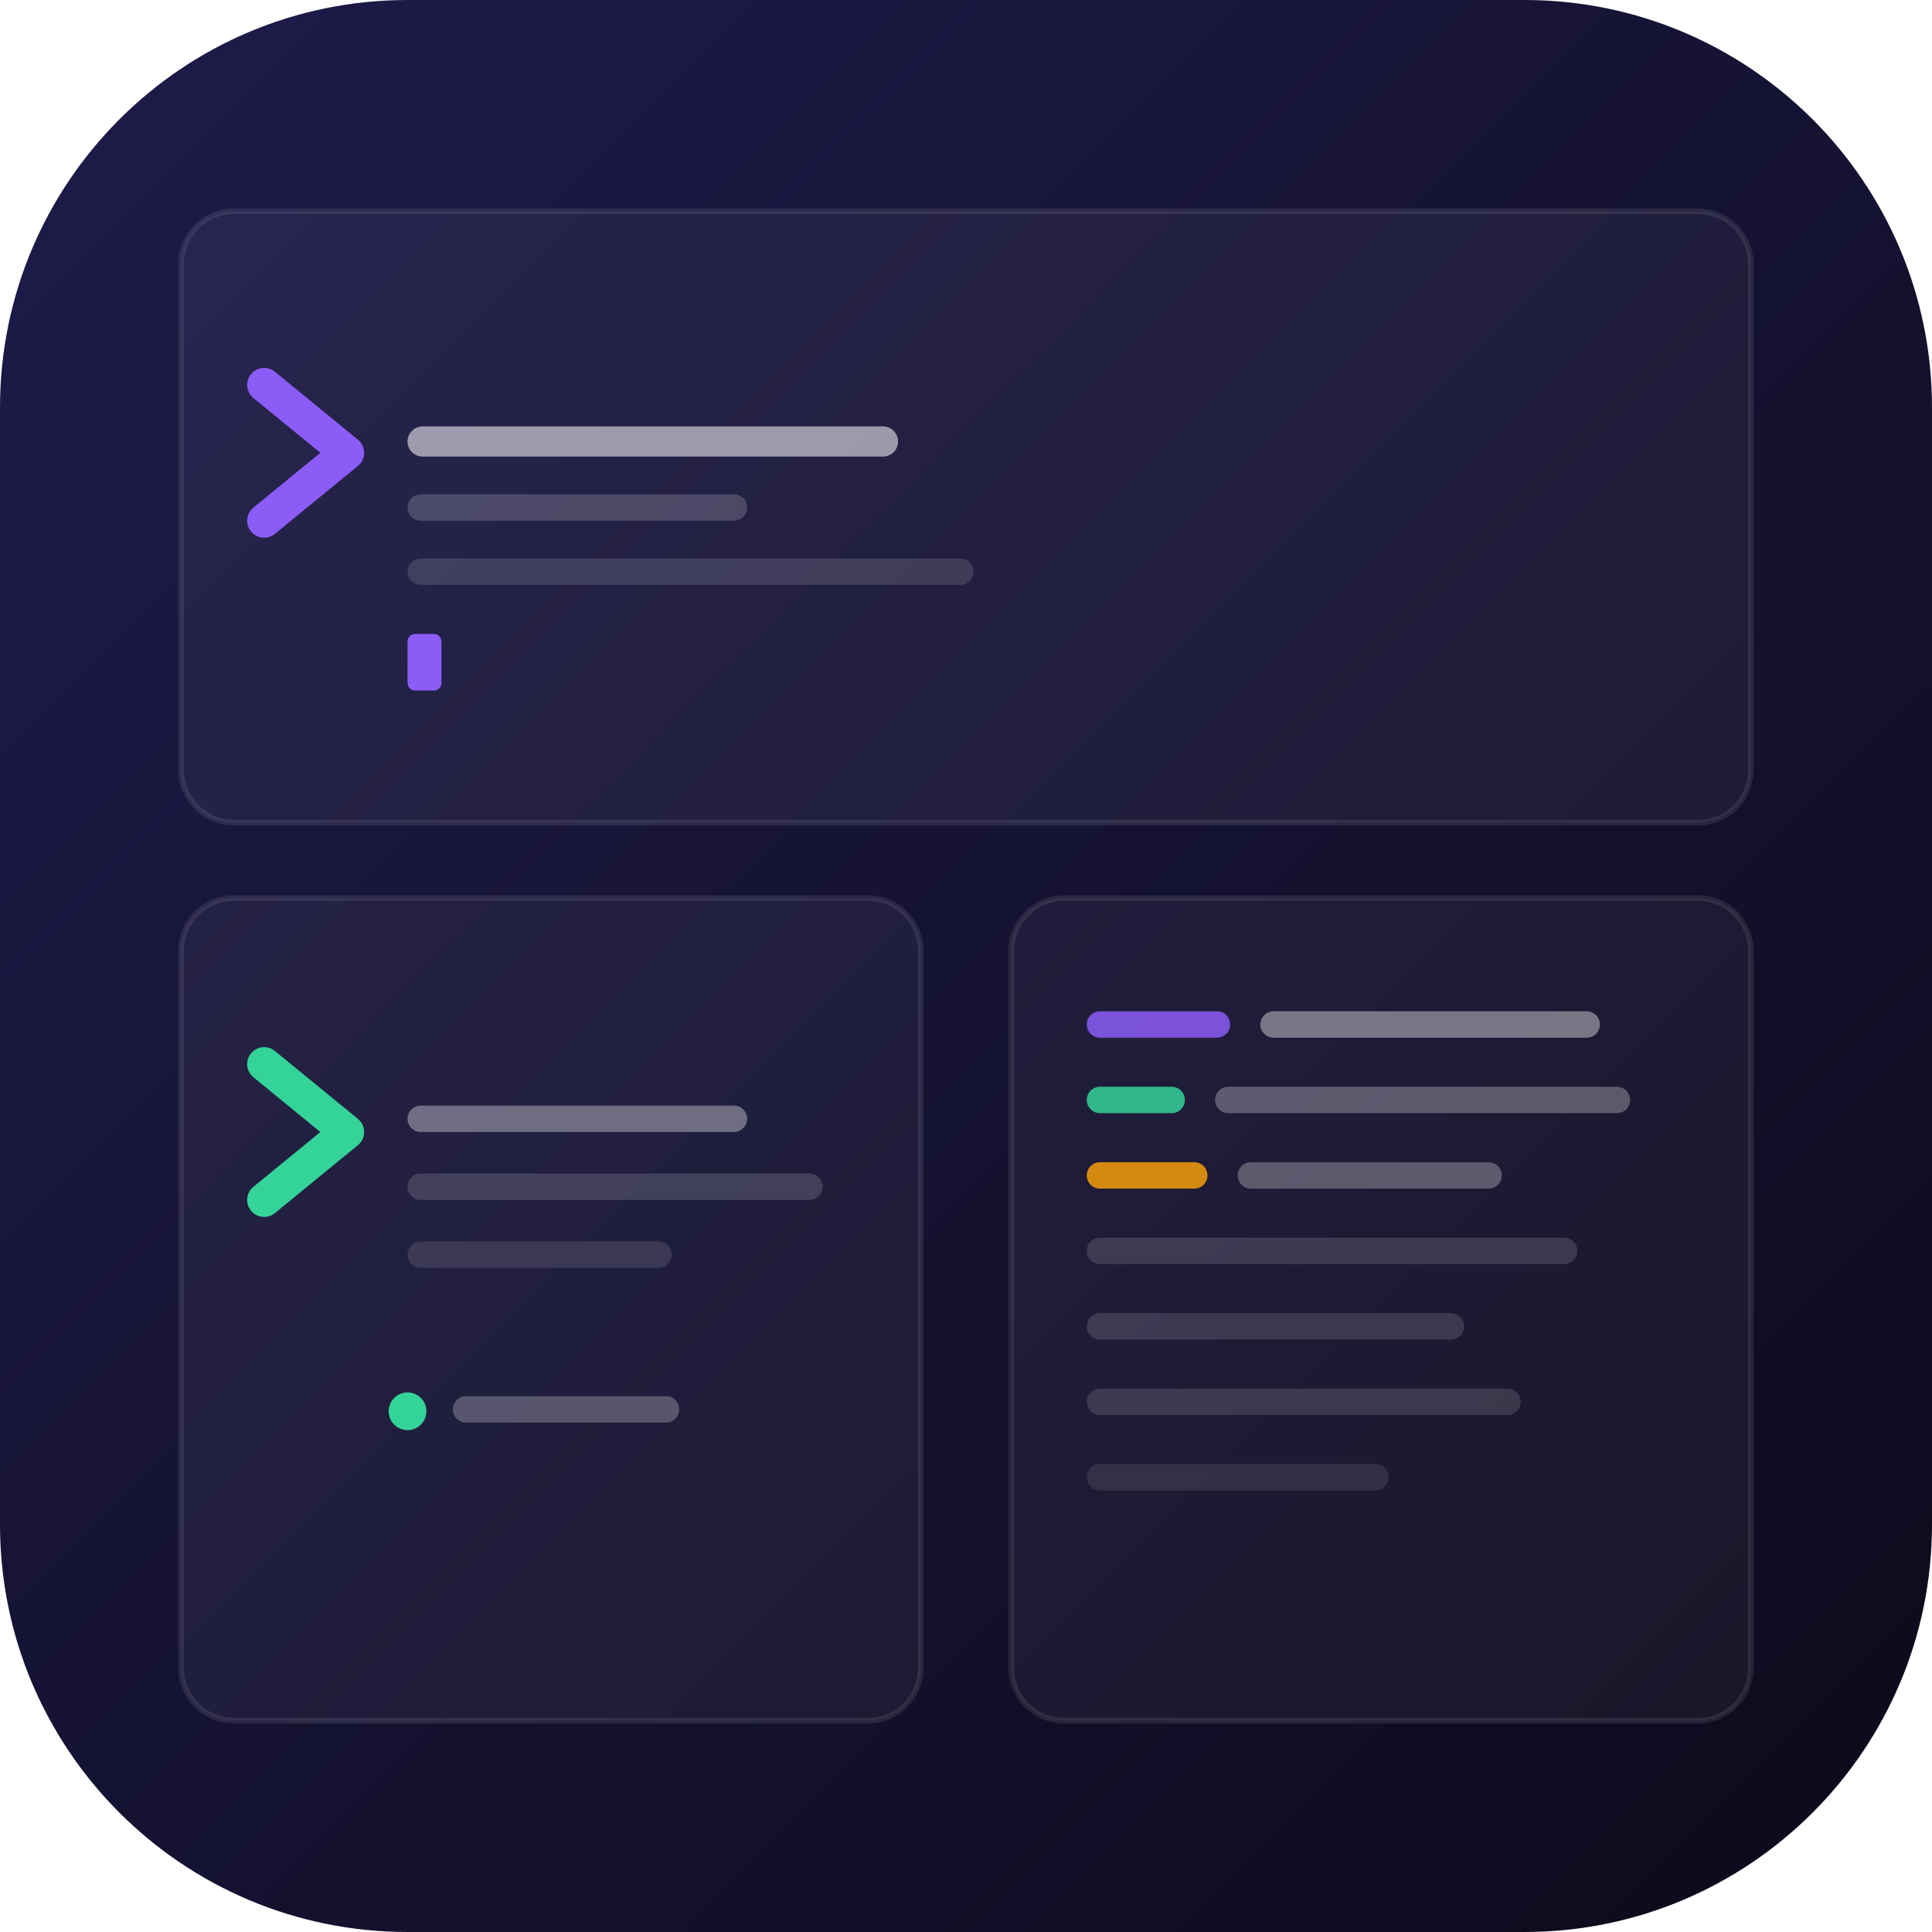
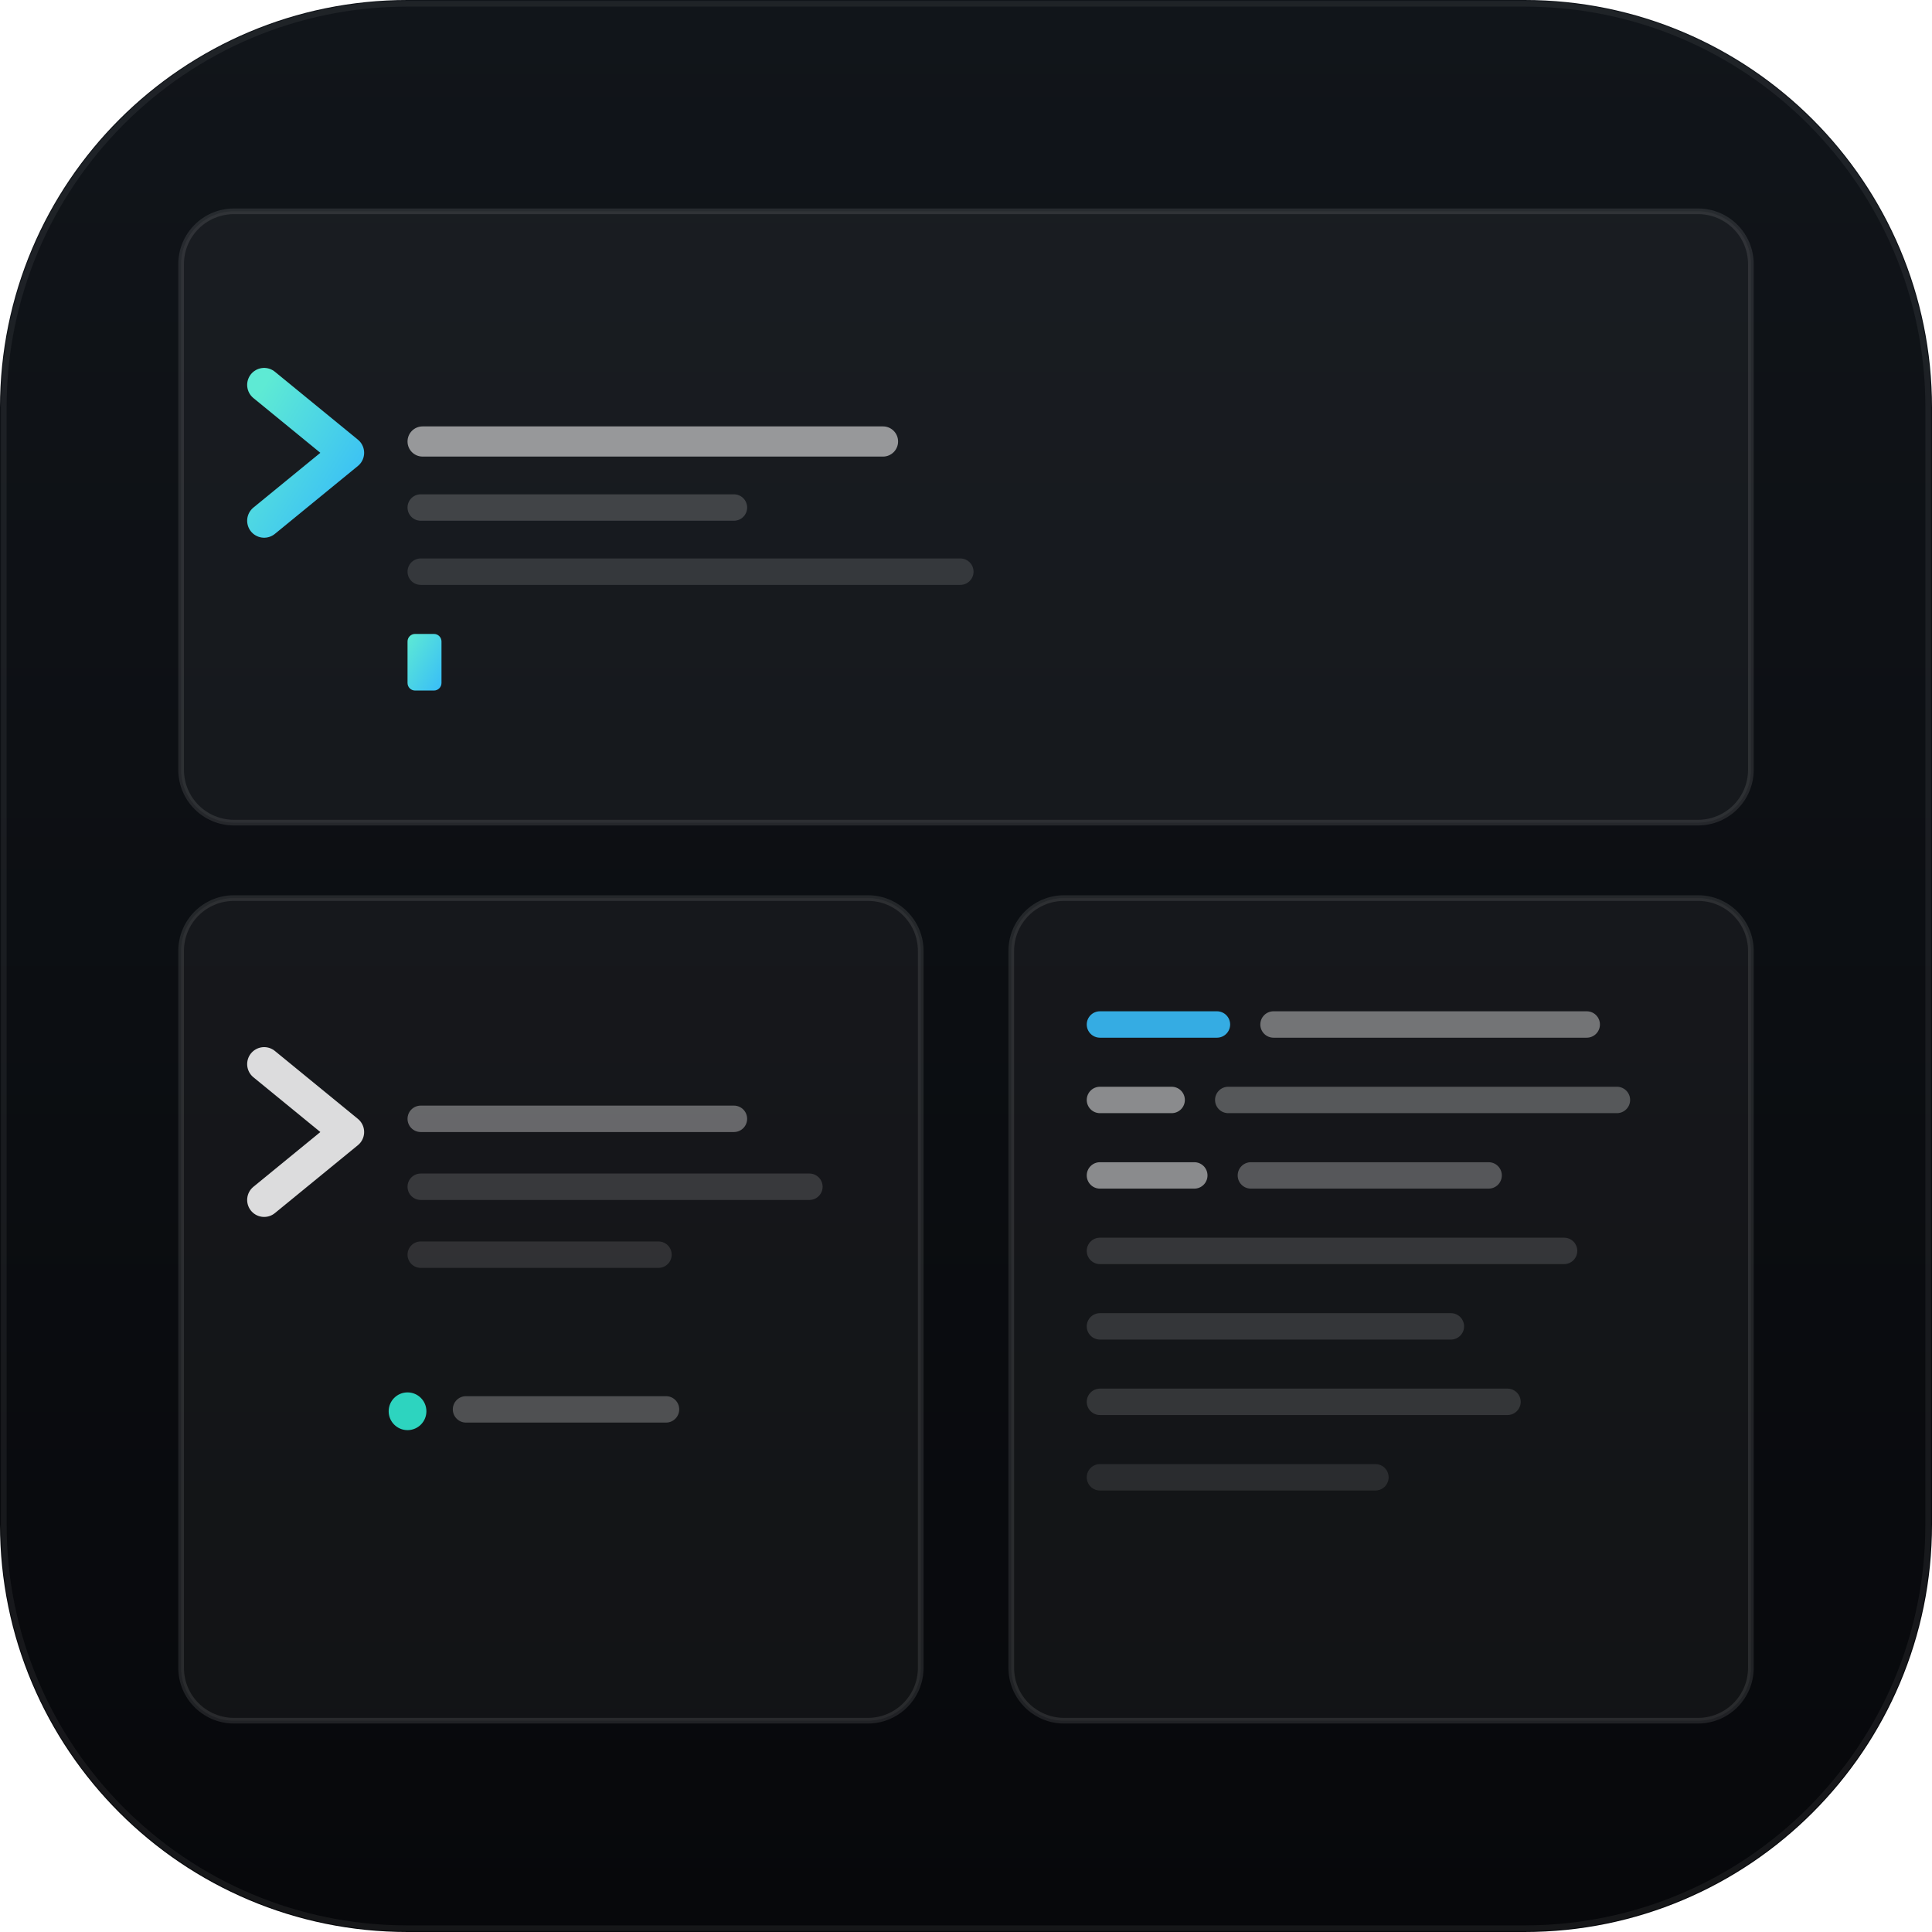
<svg xmlns="http://www.w3.org/2000/svg" viewBox="0 0 512 512">
  <defs>
-     <linearGradient id="bg" x1="0" y1="0" x2="512" y2="512" gradientUnits="userSpaceOnUse">
-       <stop offset="0%" stop-color="#1e1b4b" />
-       <stop offset="100%" stop-color="#0c0a1a" />
+     <linearGradient id="bg" x1="0" y1="0" x2="0" y2="512" gradientUnits="userSpaceOnUse">
+       <stop offset="0%" stop-color="#11151a" />
+       <stop offset="100%" stop-color="#07080b" />
+     </linearGradient>
+     <linearGradient id="accent" x1="0" y1="0" x2="1" y2="1">
+       <stop offset="0%" stop-color="#5eead4" />
+       <stop offset="100%" stop-color="#38bdf8" />
    </linearGradient>
  </defs>
  <rect width="512" height="512" rx="108" fill="url(#bg)" />
-   <rect x="48" y="56" width="416" height="162" rx="14" fill="rgba(255,255,255,0.05)" stroke="rgba(255,255,255,0.09)" stroke-width="1.5" />
-   <polyline points="70,138 92,120 70,102" fill="none" stroke="#8b5cf6" stroke-width="9" stroke-linecap="round" stroke-linejoin="round" />
+   <rect x="1" y="1" width="510" height="510" rx="107" fill="none" stroke="rgba(255,255,255,0.06)" stroke-width="1.5" />
+   <rect x="48" y="56" width="416" height="162" rx="14" fill="rgba(255,255,255,0.04)" stroke="rgba(255,255,255,0.10)" stroke-width="1.5" />
+   <polyline points="70,138 92,120 70,102" fill="none" stroke="url(#accent)" stroke-width="9" stroke-linecap="round" stroke-linejoin="round" />
  <rect x="108" y="113" width="130" height="8" rx="4" fill="rgba(255,255,255,0.55)" />
  <rect x="108" y="131" width="90" height="7" rx="3.5" fill="rgba(255,255,255,0.18)" />
  <rect x="108" y="148" width="150" height="7" rx="3.5" fill="rgba(255,255,255,0.13)" />
-   <rect x="108" y="168" width="9" height="15" rx="2" fill="#8b5cf6" />
-   <rect x="48" y="238" width="196" height="218" rx="14" fill="rgba(255,255,255,0.05)" stroke="rgba(255,255,255,0.09)" stroke-width="1.5" />
-   <polyline points="70,318 92,300 70,282" fill="none" stroke="#34d399" stroke-width="9" stroke-linecap="round" stroke-linejoin="round" />
+   <rect x="108" y="168" width="9" height="15" rx="2" fill="url(#accent)" />
+   <rect x="48" y="238" width="196" height="218" rx="14" fill="rgba(255,255,255,0.04)" stroke="rgba(255,255,255,0.10)" stroke-width="1.5" />
+   <polyline points="70,318 92,300 70,282" fill="none" stroke="rgba(255,255,255,0.85)" stroke-width="9" stroke-linecap="round" stroke-linejoin="round" />
  <rect x="108" y="293" width="90" height="7" rx="3.5" fill="rgba(255,255,255,0.35)" />
  <rect x="108" y="311" width="110" height="7" rx="3.5" fill="rgba(255,255,255,0.15)" />
  <rect x="108" y="329" width="70" height="7" rx="3.5" fill="rgba(255,255,255,0.12)" />
-   <circle cx="108" cy="374" r="5" fill="#34d399" />
+   <circle cx="108" cy="374" r="5" fill="#2dd4bf" />
  <rect x="120" y="370" width="60" height="7" rx="3.5" fill="rgba(255,255,255,0.25)" />
-   <rect x="268" y="238" width="196" height="218" rx="14" fill="rgba(255,255,255,0.05)" stroke="rgba(255,255,255,0.09)" stroke-width="1.5" />
-   <rect x="288" y="268" width="38" height="7" rx="3.5" fill="#8b5cf6" opacity="0.85" />
+   <rect x="268" y="238" width="196" height="218" rx="14" fill="rgba(255,255,255,0.04)" stroke="rgba(255,255,255,0.10)" stroke-width="1.5" />
+   <rect x="288" y="268" width="38" height="7" rx="3.5" fill="#38bdf8" opacity="0.9" />
  <rect x="334" y="268" width="90" height="7" rx="3.5" fill="rgba(255,255,255,0.4)" />
-   <rect x="288" y="288" width="26" height="7" rx="3.5" fill="#34d399" opacity="0.85" />
+   <rect x="288" y="288" width="26" height="7" rx="3.5" fill="rgba(255,255,255,0.5)" />
  <rect x="322" y="288" width="110" height="7" rx="3.5" fill="rgba(255,255,255,0.28)" />
-   <rect x="288" y="308" width="32" height="7" rx="3.5" fill="#f59e0b" opacity="0.85" />
+   <rect x="288" y="308" width="32" height="7" rx="3.5" fill="rgba(255,255,255,0.5)" />
  <rect x="328" y="308" width="70" height="7" rx="3.5" fill="rgba(255,255,255,0.28)" />
  <rect x="288" y="328" width="130" height="7" rx="3.5" fill="rgba(255,255,255,0.14)" />
  <rect x="288" y="348" width="100" height="7" rx="3.5" fill="rgba(255,255,255,0.14)" />
  <rect x="288" y="368" width="115" height="7" rx="3.5" fill="rgba(255,255,255,0.14)" />
  <rect x="288" y="388" width="80" height="7" rx="3.5" fill="rgba(255,255,255,0.10)" />
</svg>
